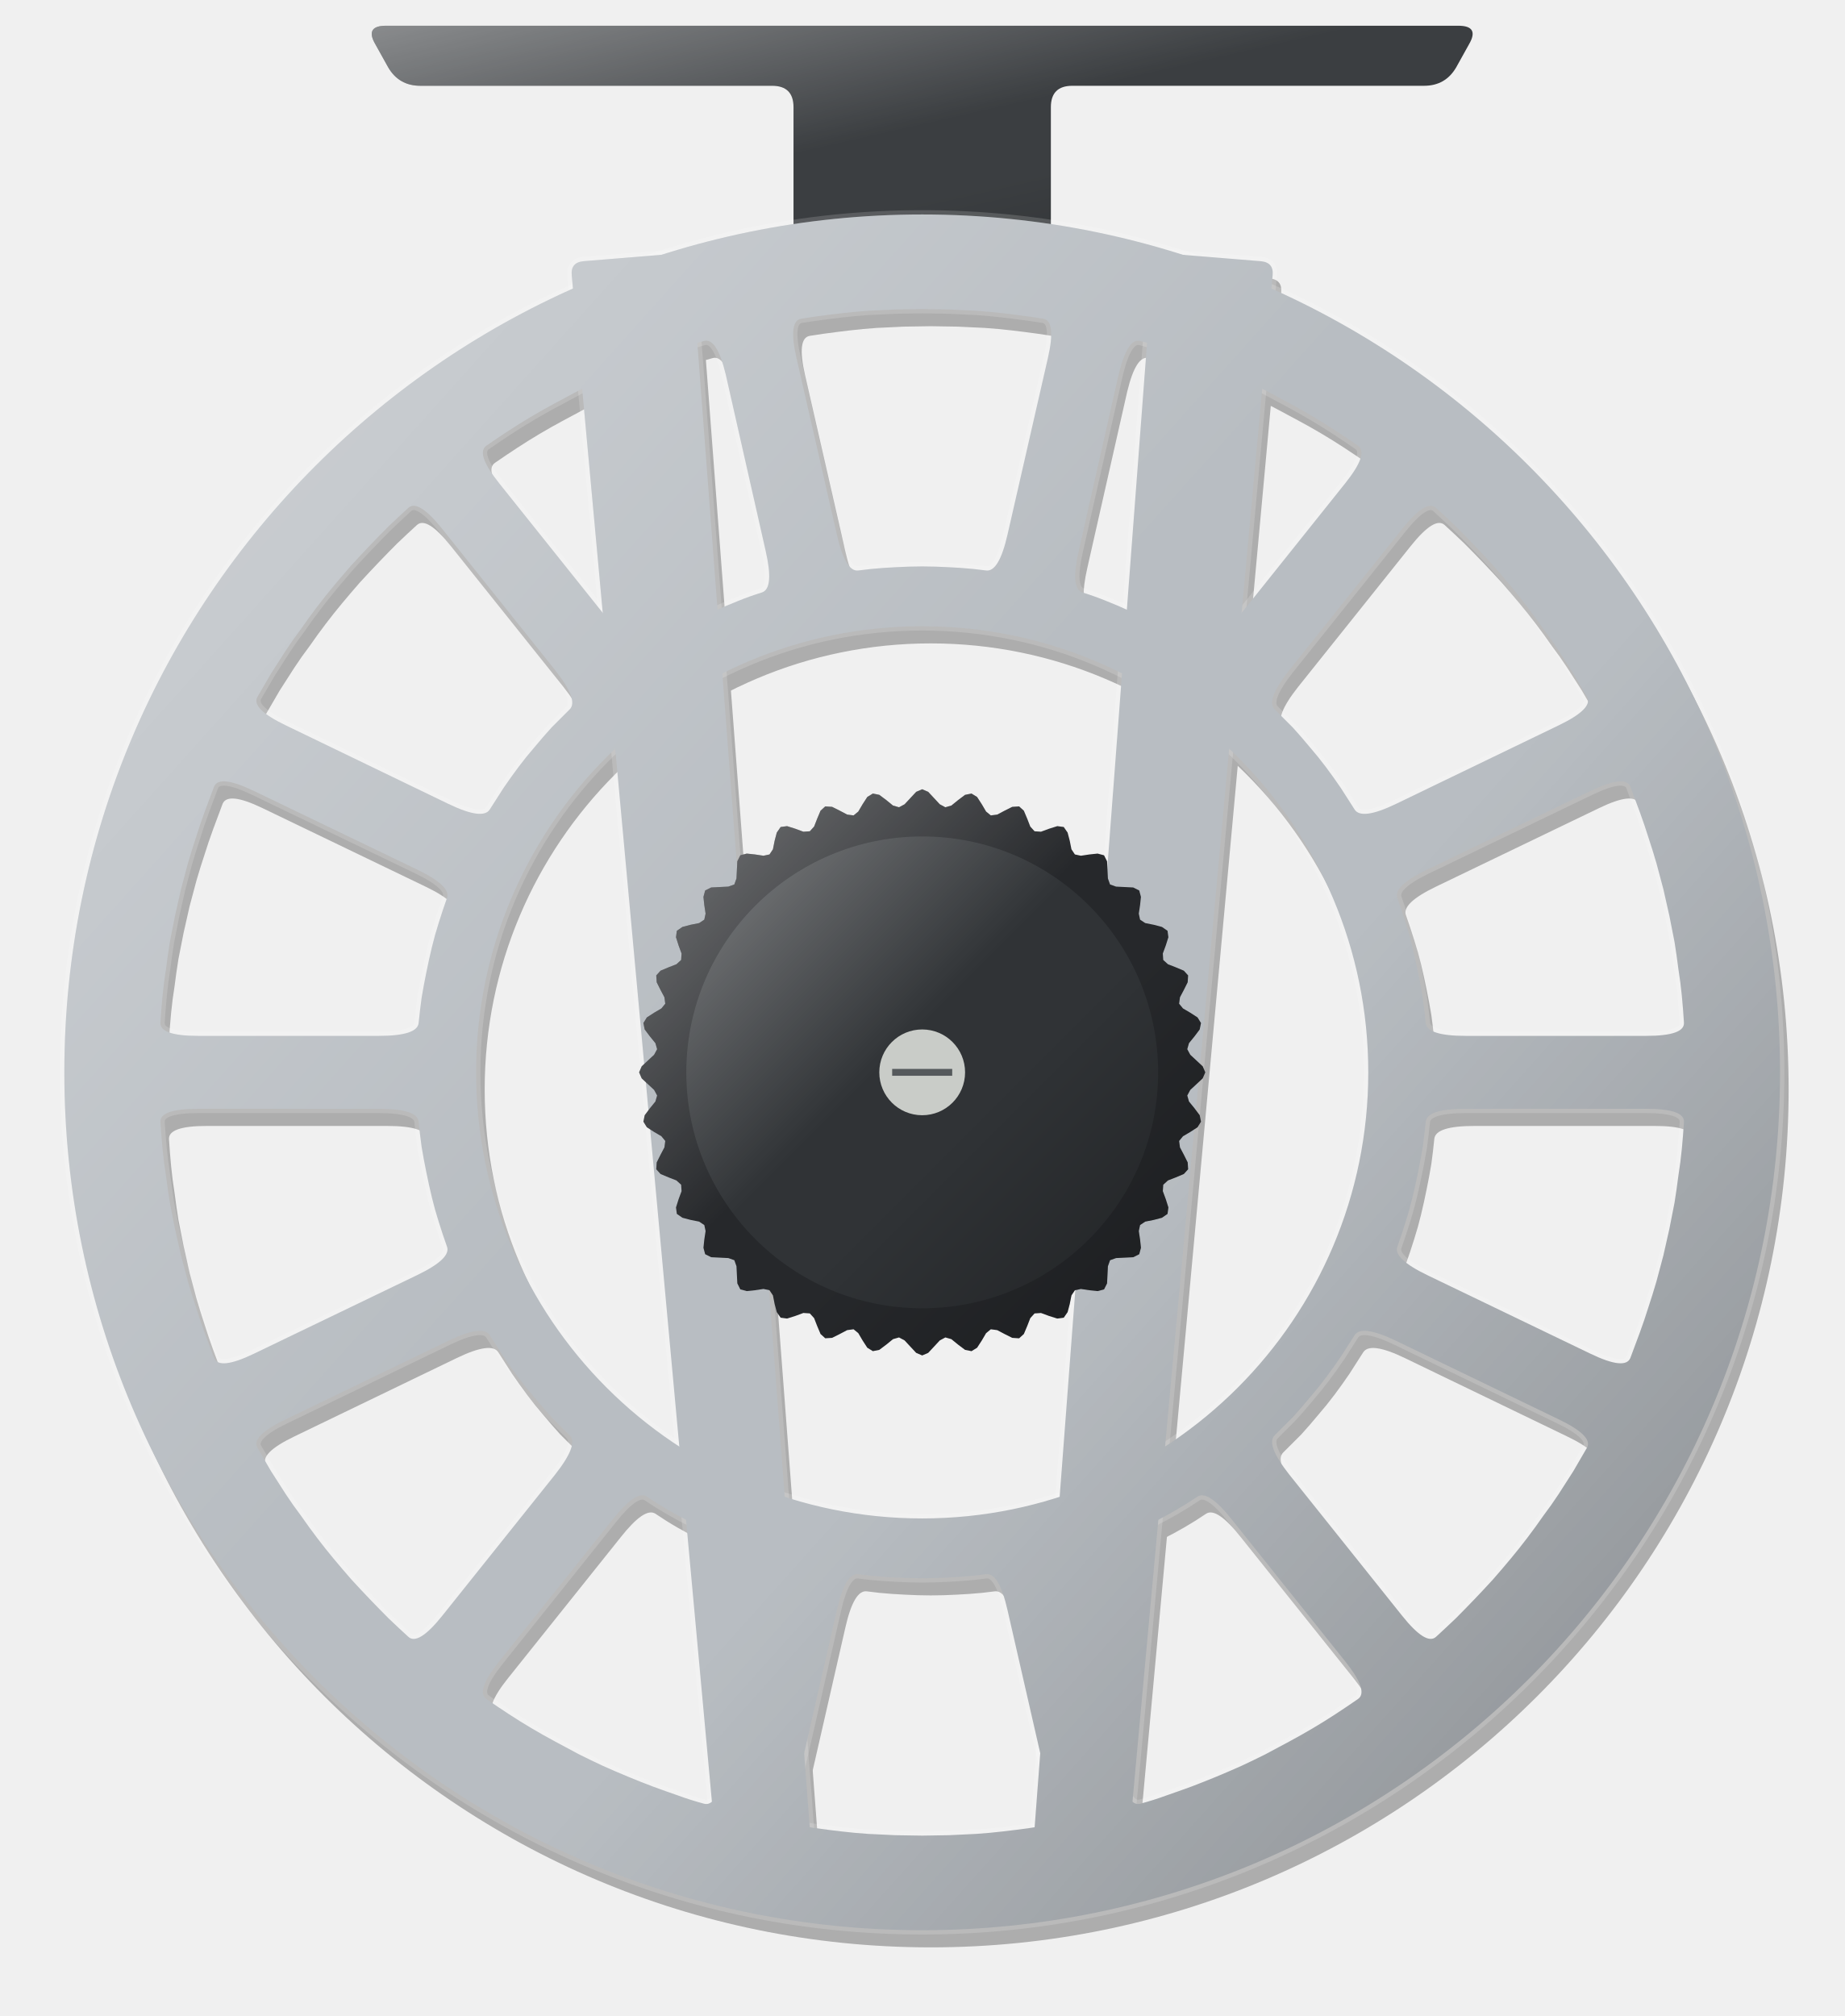
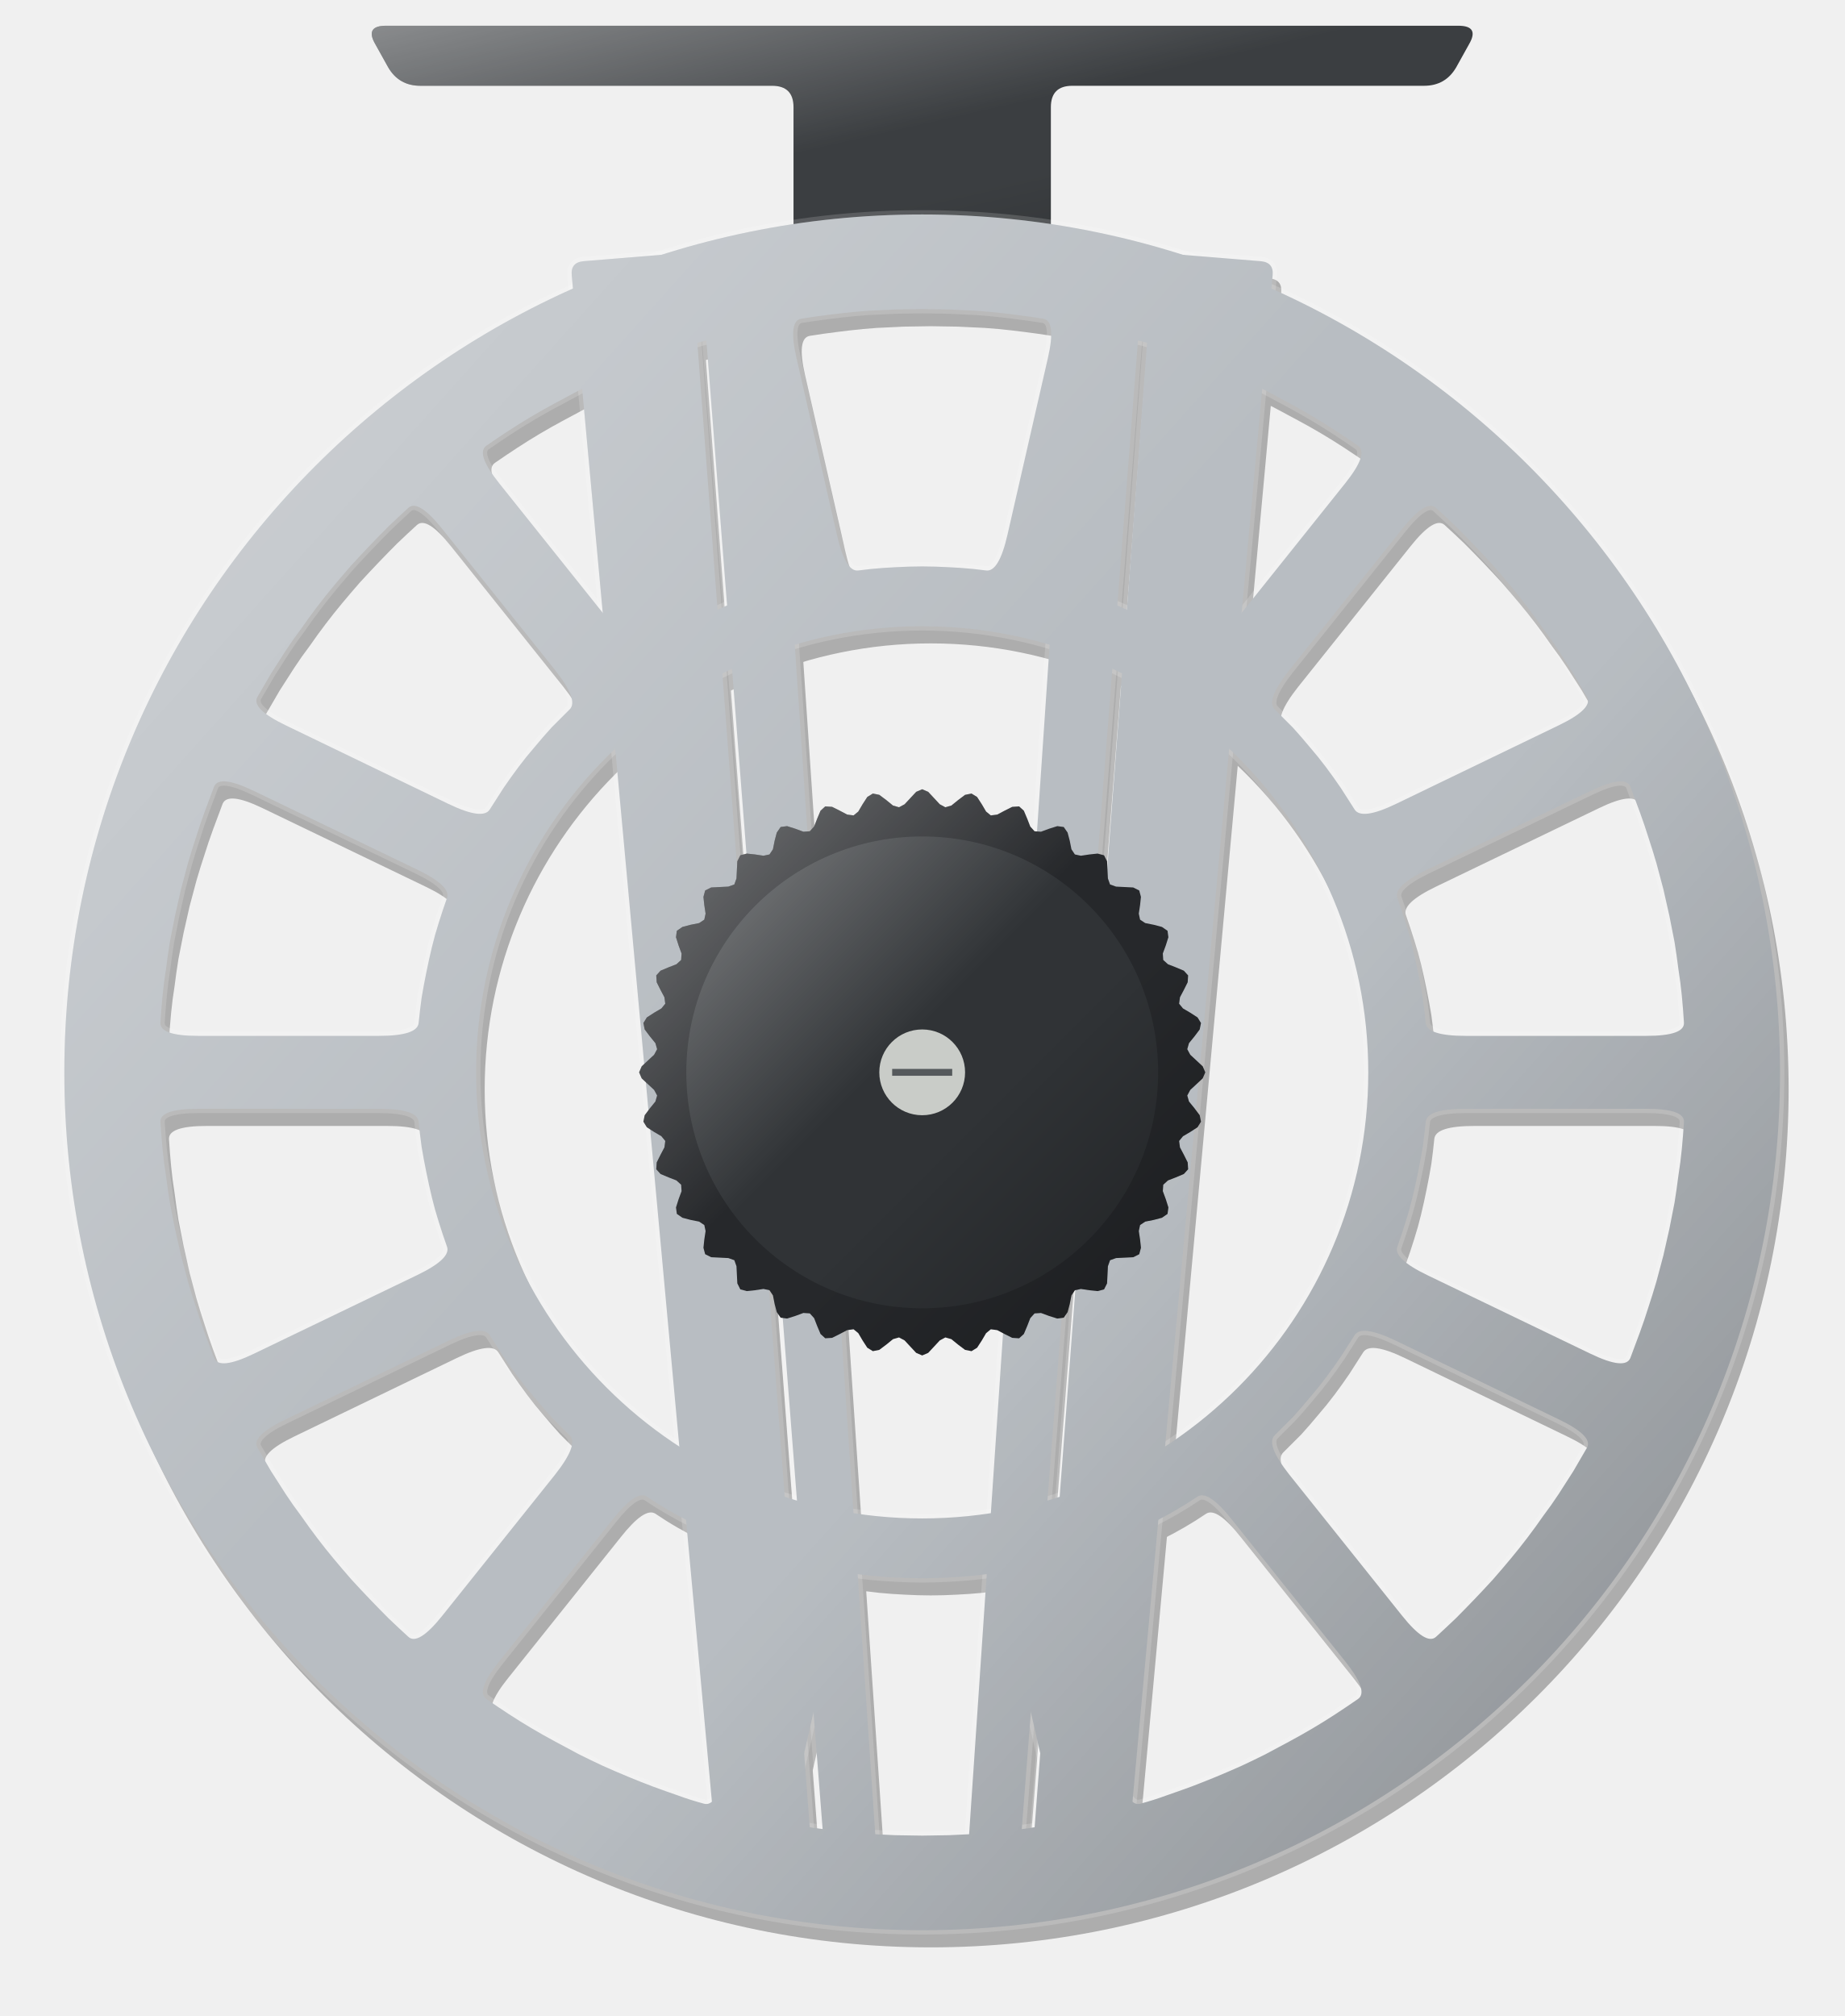
<svg xmlns="http://www.w3.org/2000/svg" viewBox="-215 -250 430 470" color="#b8bdc2">
  <defs>
    <linearGradient id="sheen" x1="0" y1="0" x2="1" y2="1">
      <stop offset="0" stop-color="#fff" stop-opacity=".4" />
      <stop offset=".45" stop-color="#fff" stop-opacity="0" />
      <stop offset=".6" stop-color="#000" stop-opacity="0" />
      <stop offset="1" stop-color="#000" stop-opacity=".3" />
    </linearGradient>
    <g id="back" fill-rule="evenodd" />
    <g id="body" fill-rule="evenodd">
      <path d="M-200 0a200 200 0 1 0 400 0a200 200 0 1 0 -400 0ZM-104 0a104 104 0 1 0 208 0a104 104 0 1 0 -208 0ZM45.8 -162.7Q47.9 -171.4 50.9 -170.5L50.9 -170.5Q53.9 -169.7 56.9 -168.6L56.9 -168.6Q59.8 -167.6 62.8 -166.5L62.8 -166.5Q65.7 -165.4 68.6 -164.2L68.6 -164.2Q71.5 -163 74.4 -161.7L74.4 -161.7Q77.2 -160.4 80 -159L80 -159Q82.8 -157.5 85.6 -156L85.6 -156Q88.4 -154.5 91.1 -152.9L91.1 -152.9Q93.8 -151.3 96.4 -149.6L96.4 -149.6Q99 -147.9 101.6 -146.1L101.6 -146.1Q104.2 -144.3 98.6 -137.3L72.3 -104.4Q66.7 -97.3 64.2 -98.9L64.2 -98.9Q61.7 -100.6 59.1 -102.1L59.1 -102.1Q56.5 -103.6 53.9 -104.9L53.9 -104.9Q51.2 -106.3 48.5 -107.5L48.5 -107.5Q45.7 -108.8 42.9 -109.9L42.9 -109.9Q40.2 -111 37.3 -111.9L37.3 -111.9Q34.5 -112.9 36.5 -121.6ZM111.9 -126.7Q117.5 -133.7 119.8 -131.6L119.8 -131.6Q122.1 -129.5 124.4 -127.3L124.4 -127.3Q126.6 -125.1 128.8 -122.8L128.8 -122.8Q131 -120.5 133.1 -118.2L133.1 -118.2Q135.2 -115.8 137.2 -113.4L137.2 -113.4Q139.2 -111 141.1 -108.5L141.1 -108.5Q143 -106 144.8 -103.4L144.8 -103.4Q146.7 -100.9 148.4 -98.3L148.4 -98.3Q150.1 -95.6 151.8 -93L151.8 -93Q153.4 -90.3 155 -87.5L155 -87.5Q156.5 -84.8 148.4 -80.9L110.5 -62.6Q102.4 -58.7 100.8 -61.3L100.8 -61.3Q99.2 -63.8 97.6 -66.3L97.6 -66.3Q95.9 -68.8 94.1 -71.2L94.1 -71.2Q92.3 -73.6 90.3 -75.9L90.3 -75.9Q88.4 -78.2 86.4 -80.4L86.4 -80.4Q84.3 -82.5 82.2 -84.6L82.2 -84.6Q80 -86.7 85.6 -93.8ZM155.8 -65.6Q163.9 -69.5 165.1 -66.6L165.1 -66.6Q166.2 -63.7 167.3 -60.7L167.3 -60.7Q168.4 -57.7 169.3 -54.8L169.3 -54.8Q170.3 -51.8 171.2 -48.7L171.2 -48.7Q172 -45.7 172.8 -42.7L172.8 -42.7Q173.5 -39.6 174.2 -36.5L174.2 -36.5Q174.8 -33.5 175.4 -30.4L175.4 -30.4Q175.9 -27.3 176.3 -24.1L176.3 -24.1Q176.8 -21 177.1 -17.9L177.1 -17.9Q177.4 -14.8 177.6 -11.6L177.6 -11.6Q177.8 -8.5 168.8 -8.5L126.7 -8.5Q117.7 -8.5 117.4 -11.5L117.4 -11.5Q117.1 -14.5 116.7 -17.4L116.7 -17.4Q116.2 -20.4 115.6 -23.3L115.6 -23.3Q115 -26.3 114.3 -29.2L114.3 -29.2Q113.6 -32.1 112.7 -34.9L112.7 -34.9Q111.8 -37.8 110.8 -40.6L110.8 -40.6Q109.7 -43.4 117.8 -47.3ZM168.8 8.5Q177.8 8.5 177.6 11.6L177.6 11.6Q177.4 14.8 177.1 17.9L177.1 17.9Q176.8 21 176.3 24.1L176.3 24.1Q175.9 27.3 175.4 30.4L175.4 30.4Q174.8 33.5 174.2 36.5L174.2 36.5Q173.5 39.6 172.8 42.7L172.8 42.7Q172 45.7 171.2 48.7L171.2 48.7Q170.3 51.8 169.3 54.8L169.3 54.8Q168.4 57.7 167.3 60.7L167.3 60.7Q166.2 63.7 165.1 66.6L165.1 66.6Q163.9 69.5 155.8 65.6L117.8 47.3Q109.7 43.4 110.8 40.6L110.8 40.6Q111.8 37.8 112.7 34.9L112.7 34.9Q113.6 32.1 114.3 29.2L114.3 29.2Q115 26.3 115.6 23.3L115.6 23.3Q116.2 20.4 116.7 17.4L116.7 17.4Q117.1 14.5 117.4 11.5L117.4 11.5Q117.7 8.5 126.7 8.5ZM148.4 80.9Q156.5 84.8 155 87.5L155 87.5Q153.4 90.3 151.8 93L151.8 93Q150.1 95.6 148.4 98.3L148.4 98.3Q146.7 100.9 144.8 103.4L144.8 103.4Q143 106 141.1 108.5L141.1 108.5Q139.2 111 137.2 113.4L137.2 113.4Q135.2 115.8 133.1 118.2L133.1 118.2Q131 120.5 128.8 122.8L128.8 122.8Q126.6 125.1 124.4 127.3L124.4 127.3Q122.1 129.5 119.8 131.6L119.8 131.6Q117.5 133.7 111.9 126.7L85.6 93.8Q80 86.7 82.2 84.6L82.2 84.6Q84.3 82.5 86.4 80.4L86.4 80.4Q88.4 78.2 90.3 75.9L90.3 75.9Q92.3 73.6 94.1 71.2L94.1 71.2Q95.9 68.8 97.6 66.3L97.6 66.3Q99.2 63.8 100.8 61.3L100.8 61.3Q102.4 58.7 110.5 62.6ZM98.6 137.3Q104.2 144.3 101.6 146.1L101.6 146.1Q99 147.9 96.4 149.6L96.4 149.6Q93.8 151.3 91.1 152.9L91.1 152.9Q88.4 154.5 85.6 156L85.6 156Q82.8 157.5 80 159L80 159Q77.2 160.4 74.4 161.7L74.4 161.7Q71.5 163 68.6 164.2L68.6 164.2Q65.7 165.4 62.8 166.5L62.8 166.5Q59.8 167.6 56.9 168.6L56.9 168.6Q53.9 169.7 50.9 170.5L50.9 170.5Q47.9 171.4 45.8 162.7L36.5 121.6Q34.5 112.9 37.3 111.9L37.3 111.9Q40.2 111 42.9 109.9L42.9 109.9Q45.7 108.8 48.5 107.5L48.5 107.5Q51.2 106.3 53.9 104.9L53.9 104.9Q56.5 103.6 59.1 102.1L59.1 102.1Q61.7 100.6 64.2 98.9L64.2 98.9Q66.7 97.3 72.3 104.4ZM29.3 166.5Q31.3 175.2 28.2 175.7L28.2 175.7Q25.1 176.2 21.9 176.6L21.9 176.6Q18.8 177 15.7 177.3L15.7 177.3Q12.6 177.6 9.4 177.7L9.4 177.7Q6.3 177.9 3.1 177.9L3.1 177.9Q0 178 -3.1 177.9L-3.1 177.9Q-6.3 177.9 -9.4 177.7L-9.4 177.7Q-12.6 177.6 -15.7 177.3L-15.7 177.3Q-18.8 177 -21.9 176.6L-21.9 176.6Q-25.1 176.2 -28.2 175.7L-28.2 175.7Q-31.3 175.2 -29.3 166.5L-19.9 125.4Q-17.9 116.6 -14.9 117L-14.9 117Q-12 117.4 -9 117.6L-9 117.6Q-6 117.8 -3 117.9L-3 117.9Q0 118 3 117.9L3 117.9Q6 117.8 9 117.6L9 117.6Q12 117.4 14.9 117L14.9 117Q17.9 116.6 19.9 125.4ZM-45.8 162.7Q-47.9 171.4 -50.9 170.5L-50.9 170.5Q-53.9 169.7 -56.9 168.6L-56.9 168.6Q-59.8 167.6 -62.8 166.5L-62.8 166.5Q-65.7 165.4 -68.6 164.2L-68.6 164.2Q-71.5 163 -74.4 161.7L-74.4 161.7Q-77.2 160.4 -80 159L-80 159Q-82.8 157.5 -85.6 156L-85.6 156Q-88.4 154.5 -91.1 152.9L-91.1 152.9Q-93.8 151.3 -96.4 149.6L-96.4 149.6Q-99 147.9 -101.6 146.1L-101.6 146.1Q-104.2 144.3 -98.6 137.3L-72.3 104.4Q-66.7 97.3 -64.2 98.9L-64.2 98.9Q-61.7 100.6 -59.1 102.1L-59.1 102.1Q-56.5 103.6 -53.9 104.9L-53.9 104.9Q-51.2 106.3 -48.5 107.5L-48.5 107.5Q-45.7 108.8 -42.9 109.9L-42.9 109.9Q-40.2 111 -37.3 111.9L-37.3 111.9Q-34.5 112.9 -36.5 121.6ZM-111.9 126.7Q-117.5 133.7 -119.8 131.6L-119.8 131.6Q-122.1 129.5 -124.4 127.3L-124.4 127.3Q-126.6 125.1 -128.8 122.8L-128.8 122.8Q-131 120.5 -133.1 118.2L-133.1 118.2Q-135.2 115.8 -137.2 113.4L-137.2 113.4Q-139.2 111 -141.1 108.5L-141.1 108.5Q-143 106 -144.8 103.4L-144.8 103.4Q-146.7 100.9 -148.4 98.3L-148.4 98.3Q-150.1 95.6 -151.8 93L-151.8 93Q-153.4 90.3 -155 87.5L-155 87.5Q-156.5 84.8 -148.4 80.9L-110.5 62.6Q-102.4 58.7 -100.8 61.3L-100.8 61.3Q-99.2 63.8 -97.6 66.3L-97.6 66.3Q-95.9 68.8 -94.1 71.2L-94.1 71.2Q-92.3 73.6 -90.3 75.9L-90.3 75.9Q-88.4 78.2 -86.4 80.4L-86.4 80.4Q-84.3 82.5 -82.2 84.6L-82.2 84.6Q-80 86.7 -85.6 93.8ZM-155.8 65.6Q-163.9 69.5 -165.1 66.6L-165.1 66.6Q-166.2 63.7 -167.3 60.7L-167.3 60.7Q-168.4 57.7 -169.3 54.8L-169.3 54.8Q-170.3 51.8 -171.2 48.7L-171.2 48.7Q-172 45.7 -172.8 42.7L-172.8 42.7Q-173.5 39.6 -174.2 36.5L-174.2 36.5Q-174.8 33.5 -175.4 30.4L-175.4 30.4Q-175.9 27.3 -176.3 24.1L-176.3 24.1Q-176.8 21 -177.1 17.9L-177.1 17.9Q-177.4 14.8 -177.6 11.6L-177.6 11.6Q-177.8 8.5 -168.8 8.5L-126.7 8.5Q-117.7 8.5 -117.4 11.5L-117.4 11.5Q-117.1 14.5 -116.7 17.4L-116.7 17.4Q-116.2 20.4 -115.6 23.3L-115.6 23.3Q-115 26.3 -114.3 29.2L-114.3 29.2Q-113.6 32.1 -112.7 34.9L-112.7 34.9Q-111.8 37.8 -110.8 40.6L-110.8 40.6Q-109.7 43.4 -117.8 47.3ZM-168.8 -8.5Q-177.8 -8.5 -177.6 -11.6L-177.6 -11.6Q-177.4 -14.8 -177.1 -17.9L-177.1 -17.9Q-176.8 -21 -176.3 -24.1L-176.3 -24.1Q-175.9 -27.3 -175.4 -30.4L-175.4 -30.4Q-174.8 -33.5 -174.2 -36.5L-174.2 -36.5Q-173.5 -39.6 -172.8 -42.7L-172.8 -42.7Q-172 -45.7 -171.2 -48.7L-171.2 -48.7Q-170.3 -51.8 -169.3 -54.8L-169.3 -54.8Q-168.4 -57.7 -167.3 -60.7L-167.3 -60.7Q-166.2 -63.7 -165.1 -66.6L-165.1 -66.6Q-163.9 -69.5 -155.8 -65.6L-117.8 -47.3Q-109.7 -43.4 -110.8 -40.6L-110.8 -40.6Q-111.8 -37.8 -112.7 -34.9L-112.7 -34.9Q-113.6 -32.1 -114.3 -29.2L-114.3 -29.2Q-115 -26.3 -115.6 -23.3L-115.6 -23.3Q-116.2 -20.4 -116.7 -17.4L-116.7 -17.4Q-117.1 -14.5 -117.4 -11.5L-117.4 -11.5Q-117.7 -8.5 -126.7 -8.5ZM-148.4 -80.9Q-156.5 -84.8 -155 -87.5L-155 -87.5Q-153.4 -90.3 -151.8 -93L-151.8 -93Q-150.1 -95.6 -148.4 -98.3L-148.4 -98.3Q-146.7 -100.9 -144.8 -103.4L-144.8 -103.4Q-143 -106 -141.1 -108.5L-141.1 -108.5Q-139.2 -111 -137.2 -113.4L-137.2 -113.4Q-135.2 -115.8 -133.1 -118.2L-133.1 -118.2Q-131 -120.5 -128.8 -122.8L-128.8 -122.8Q-126.6 -125.1 -124.4 -127.3L-124.4 -127.3Q-122.1 -129.5 -119.8 -131.6L-119.8 -131.6Q-117.5 -133.7 -111.9 -126.7L-85.6 -93.8Q-80 -86.7 -82.2 -84.6L-82.2 -84.6Q-84.3 -82.5 -86.4 -80.4L-86.4 -80.4Q-88.4 -78.2 -90.3 -75.9L-90.3 -75.9Q-92.3 -73.6 -94.1 -71.2L-94.1 -71.2Q-95.9 -68.8 -97.6 -66.3L-97.6 -66.3Q-99.2 -63.8 -100.8 -61.3L-100.8 -61.3Q-102.4 -58.7 -110.5 -62.6ZM-98.6 -137.3Q-104.2 -144.3 -101.6 -146.1L-101.6 -146.1Q-99 -147.9 -96.4 -149.6L-96.4 -149.6Q-93.8 -151.3 -91.1 -152.9L-91.1 -152.9Q-88.4 -154.5 -85.6 -156L-85.6 -156Q-82.8 -157.5 -80 -159L-80 -159Q-77.2 -160.4 -74.4 -161.7L-74.4 -161.7Q-71.5 -163 -68.6 -164.2L-68.6 -164.2Q-65.7 -165.4 -62.8 -166.5L-62.8 -166.5Q-59.8 -167.6 -56.9 -168.6L-56.9 -168.6Q-53.9 -169.7 -50.9 -170.5L-50.9 -170.5Q-47.9 -171.4 -45.8 -162.7L-36.5 -121.6Q-34.5 -112.9 -37.3 -111.9L-37.3 -111.9Q-40.2 -111 -42.9 -109.9L-42.9 -109.9Q-45.7 -108.8 -48.5 -107.5L-48.5 -107.5Q-51.2 -106.3 -53.9 -104.9L-53.9 -104.9Q-56.5 -103.6 -59.1 -102.1L-59.1 -102.1Q-61.7 -100.6 -64.2 -98.9L-64.2 -98.9Q-66.7 -97.3 -72.3 -104.4ZM-29.3 -166.5Q-31.3 -175.2 -28.2 -175.7L-28.2 -175.7Q-25.1 -176.2 -21.9 -176.6L-21.9 -176.6Q-18.8 -177 -15.7 -177.3L-15.7 -177.3Q-12.6 -177.6 -9.4 -177.7L-9.4 -177.7Q-6.3 -177.9 -3.1 -177.9L-3.1 -177.9Q0 -178 3.1 -177.9L3.1 -177.9Q6.3 -177.9 9.4 -177.7L9.4 -177.7Q12.6 -177.6 15.7 -177.3L15.7 -177.3Q18.8 -177 21.9 -176.6L21.9 -176.6Q25.1 -176.2 28.2 -175.7L28.2 -175.7Q31.3 -175.2 29.3 -166.5L19.9 -125.4Q17.9 -116.6 14.9 -117L14.9 -117Q12 -117.4 9 -117.6L9 -117.6Q6 -117.8 3 -117.9L3 -117.9Q0 -118 -3 -117.9L-3 -117.9Q-6 -117.8 -9 -117.6L-9 -117.6Q-12 -117.4 -14.9 -117L-14.9 -117Q-17.9 -116.6 -19.9 -125.4Z" />
      <path d="M-79 -189.1Q-82 -188.8 -81.7 -185.8L-47.2 189.9Q-47 192.9 -44 192.7L-28 191.3Q-25 191.1 -25.3 188.1L-53.8 -188.2Q-54 -191.2 -57 -190.9Z" />
      <path d="M57 -190.9Q54 -191.2 53.8 -188.2L25.3 188.1Q25 191.1 28 191.3L44 192.7Q47 192.9 47.2 189.9L81.7 -185.8Q82 -188.8 79 -189.1Z" />
+       <path d="M-49 -191.6Q-52 -191.4 -51.7 -188.4L-22.2 189.4Q-22 192.4 -19 192.2L-13 191.8Q-10 191.6 -10.2 188.6L-35.8 -189.6Q-36 -192.6 -39 -192.4Z" />
+       <path d="M39 -192.4Q36 -192.6 35.8 -189.6L10.2 188.6Q10 191.6 13 191.8L19 192.2Q22 192.4 22.2 189.4L51.7 -188.4Q52 -191.4 49 -191.6Z" />
    </g>
    <mask id="body-mask">
      <use href="#body" fill="#fff" />
    </mask>
  </defs>
  <path d="M-127.5 -239.7Q-130 -244 -125 -244L125 -244Q130 -244 127.5 -239.7L124.5 -234.3Q122 -230 117 -230L35 -230Q30 -230 30 -225L30 -191Q30 -186 25 -186L-25 -186Q-30 -186 -30 -191L-30 -225Q-30 -230 -35 -230L-117 -230Q-122 -230 -124.5 -234.3Z" fill="#3b3e41" />
  <path d="M-127.5 -239.7Q-130 -244 -125 -244L125 -244Q130 -244 127.5 -239.7L124.5 -234.3Q122 -230 117 -230L35 -230Q30 -230 30 -225L30 -191Q30 -186 25 -186L-25 -186Q-30 -186 -30 -191L-30 -225Q-30 -230 -35 -230L-117 -230Q-122 -230 -124.5 -234.3Z" fill="url(#sheen)" />
  <use href="#body" fill="#000" opacity=".28" transform="translate(2 4)" />
  <use href="#body" fill="none" stroke="#fff" stroke-opacity=".16" stroke-width="2" />
  <use href="#body" fill="currentColor" />
  <rect x="-215" y="-250" width="430" height="470" fill="url(#sheen)" mask="url(#body-mask)" />
  <path d="M66 0L65.4 1.4L63.9 2.8L62.5 4.1L61.8 5.4L62.2 6.8L63.5 8.4L64.7 10L65 11.5L64.2 12.8L62.5 13.9L60.8 14.9L59.9 16L60.1 17.5L61 19.2L61.9 21L62 22.6L61 23.7L59.1 24.5L57.3 25.2L56.2 26.2L56.1 27.7L56.8 29.6L57.4 31.5L57.2 33L55.9 33.9L54 34.4L52 34.8L50.8 35.6L50.5 37L50.8 39L51 40.9L50.6 42.4L49.2 43.1L47.2 43.2L45.2 43.3L43.8 43.8L43.3 45.2L43.2 47.2L43.1 49.2L42.4 50.6L40.9 51L39 50.8L37 50.5L35.6 50.8L34.8 52L34.4 54L33.9 55.9L33 57.2L31.5 57.4L29.6 56.8L27.7 56.1L26.2 56.2L25.2 57.3L24.5 59.1L23.7 61L22.6 62L21 61.9L19.2 61L17.5 60.1L16 59.9L14.9 60.8L13.9 62.5L12.8 64.2L11.5 65L10 64.7L8.4 63.5L6.8 62.2L5.4 61.8L4.1 62.5L2.8 63.9L1.4 65.4L0 66L-1.4 65.4L-2.8 63.9L-4.1 62.5L-5.4 61.8L-6.8 62.2L-8.4 63.5L-10 64.7L-11.5 65L-12.8 64.2L-13.9 62.5L-14.9 60.8L-16 59.9L-17.5 60.1L-19.2 61L-21 61.9L-22.6 62L-23.7 61L-24.5 59.1L-25.2 57.3L-26.2 56.2L-27.7 56.1L-29.6 56.8L-31.5 57.4L-33 57.2L-33.9 55.9L-34.4 54L-34.8 52L-35.6 50.8L-37 50.5L-39 50.8L-40.9 51L-42.4 50.6L-43.1 49.2L-43.2 47.2L-43.3 45.2L-43.8 43.8L-45.2 43.3L-47.2 43.2L-49.2 43.1L-50.6 42.4L-51 40.9L-50.8 39L-50.5 37L-50.8 35.6L-52 34.8L-54 34.4L-55.9 33.9L-57.2 33L-57.4 31.5L-56.8 29.6L-56.1 27.7L-56.2 26.2L-57.3 25.2L-59.1 24.5L-61 23.7L-62 22.6L-61.9 21L-61 19.2L-60.1 17.5L-59.9 16L-60.8 14.9L-62.5 13.9L-64.2 12.8L-65 11.5L-64.7 10L-63.5 8.4L-62.2 6.8L-61.8 5.4L-62.5 4.1L-63.9 2.8L-65.4 1.4L-66 0L-65.4 -1.4L-63.9 -2.8L-62.5 -4.1L-61.8 -5.4L-62.2 -6.8L-63.5 -8.4L-64.7 -10L-65 -11.5L-64.2 -12.8L-62.5 -13.9L-60.8 -14.9L-59.9 -16L-60.1 -17.5L-61 -19.2L-61.9 -21L-62 -22.6L-61 -23.7L-59.1 -24.5L-57.3 -25.2L-56.2 -26.2L-56.1 -27.7L-56.8 -29.6L-57.4 -31.5L-57.2 -33L-55.9 -33.9L-54 -34.4L-52 -34.8L-50.8 -35.6L-50.5 -37L-50.8 -39L-51 -40.9L-50.6 -42.4L-49.2 -43.1L-47.2 -43.2L-45.2 -43.3L-43.8 -43.8L-43.3 -45.2L-43.2 -47.2L-43.1 -49.2L-42.4 -50.6L-40.9 -51L-39 -50.8L-37 -50.5L-35.6 -50.8L-34.8 -52L-34.4 -54L-33.9 -55.9L-33 -57.2L-31.5 -57.4L-29.6 -56.8L-27.7 -56.1L-26.2 -56.2L-25.2 -57.3L-24.5 -59.1L-23.7 -61L-22.6 -62L-21 -61.9L-19.2 -61L-17.5 -60.1L-16 -59.9L-14.9 -60.8L-13.9 -62.5L-12.8 -64.2L-11.5 -65L-10 -64.7L-8.4 -63.5L-6.8 -62.2L-5.4 -61.8L-4.1 -62.5L-2.8 -63.9L-1.4 -65.4L0 -66L1.4 -65.4L2.8 -63.9L4.1 -62.5L5.4 -61.8L6.8 -62.2L8.4 -63.5L10 -64.7L11.5 -65L12.8 -64.2L13.9 -62.5L14.9 -60.8L16 -59.9L17.5 -60.1L19.2 -61L21 -61.9L22.6 -62L23.7 -61L24.5 -59.1L25.2 -57.3L26.2 -56.2L27.7 -56.1L29.6 -56.8L31.5 -57.4L33 -57.2L33.9 -55.9L34.4 -54L34.8 -52L35.6 -50.8L37 -50.5L39 -50.8L40.9 -51L42.4 -50.6L43.1 -49.2L43.2 -47.2L43.3 -45.2L43.8 -43.8L45.2 -43.3L47.2 -43.2L49.2 -43.1L50.6 -42.4L51 -40.9L50.8 -39L50.5 -37L50.8 -35.6L52 -34.8L54 -34.4L55.9 -33.9L57.2 -33L57.4 -31.5L56.8 -29.6L56.1 -27.7L56.2 -26.2L57.3 -25.2L59.1 -24.5L61 -23.7L62 -22.6L61.9 -21L61 -19.2L60.1 -17.5L59.9 -16L60.8 -14.9L62.5 -13.9L64.2 -12.8L65 -11.5L64.7 -10L63.5 -8.4L62.2 -6.8L61.8 -5.4L62.5 -4.1L63.9 -2.8L65.4 -1.4Z" fill="#26282b" />
  <path d="M66 0L65.4 1.4L63.9 2.8L62.5 4.1L61.8 5.4L62.2 6.8L63.5 8.4L64.7 10L65 11.5L64.2 12.8L62.5 13.9L60.8 14.9L59.9 16L60.1 17.5L61 19.2L61.9 21L62 22.6L61 23.7L59.1 24.5L57.3 25.2L56.2 26.2L56.1 27.7L56.8 29.6L57.4 31.5L57.2 33L55.9 33.9L54 34.4L52 34.8L50.8 35.6L50.5 37L50.8 39L51 40.9L50.6 42.4L49.2 43.1L47.2 43.2L45.2 43.3L43.8 43.8L43.3 45.2L43.2 47.2L43.1 49.2L42.4 50.6L40.9 51L39 50.8L37 50.5L35.6 50.8L34.8 52L34.4 54L33.9 55.9L33 57.2L31.5 57.4L29.6 56.8L27.7 56.1L26.2 56.2L25.2 57.3L24.5 59.1L23.7 61L22.6 62L21 61.9L19.2 61L17.5 60.1L16 59.9L14.9 60.8L13.9 62.5L12.8 64.2L11.5 65L10 64.7L8.4 63.5L6.8 62.2L5.4 61.8L4.1 62.5L2.8 63.9L1.4 65.4L0 66L-1.4 65.4L-2.8 63.9L-4.1 62.5L-5.4 61.8L-6.8 62.2L-8.4 63.5L-10 64.7L-11.5 65L-12.8 64.2L-13.9 62.5L-14.9 60.8L-16 59.9L-17.5 60.1L-19.2 61L-21 61.9L-22.6 62L-23.7 61L-24.5 59.1L-25.2 57.3L-26.2 56.2L-27.7 56.1L-29.6 56.8L-31.5 57.4L-33 57.2L-33.9 55.9L-34.4 54L-34.8 52L-35.6 50.8L-37 50.5L-39 50.8L-40.9 51L-42.4 50.6L-43.1 49.2L-43.2 47.2L-43.3 45.2L-43.8 43.8L-45.2 43.3L-47.2 43.2L-49.2 43.1L-50.6 42.4L-51 40.9L-50.8 39L-50.5 37L-50.8 35.6L-52 34.8L-54 34.4L-55.9 33.9L-57.2 33L-57.4 31.5L-56.8 29.6L-56.1 27.7L-56.2 26.2L-57.3 25.2L-59.1 24.5L-61 23.7L-62 22.6L-61.9 21L-61 19.2L-60.1 17.5L-59.9 16L-60.8 14.9L-62.5 13.9L-64.2 12.8L-65 11.5L-64.7 10L-63.5 8.4L-62.2 6.8L-61.8 5.4L-62.5 4.1L-63.9 2.8L-65.4 1.4L-66 0L-65.4 -1.4L-63.9 -2.8L-62.5 -4.1L-61.8 -5.4L-62.2 -6.8L-63.5 -8.4L-64.7 -10L-65 -11.5L-64.2 -12.8L-62.5 -13.9L-60.8 -14.9L-59.9 -16L-60.1 -17.5L-61 -19.2L-61.9 -21L-62 -22.6L-61 -23.7L-59.1 -24.5L-57.3 -25.2L-56.2 -26.2L-56.1 -27.7L-56.8 -29.6L-57.4 -31.5L-57.2 -33L-55.9 -33.9L-54 -34.4L-52 -34.8L-50.8 -35.6L-50.5 -37L-50.8 -39L-51 -40.9L-50.6 -42.4L-49.2 -43.1L-47.2 -43.2L-45.2 -43.3L-43.8 -43.8L-43.3 -45.2L-43.2 -47.2L-43.1 -49.2L-42.4 -50.6L-40.9 -51L-39 -50.8L-37 -50.5L-35.6 -50.8L-34.8 -52L-34.4 -54L-33.9 -55.9L-33 -57.2L-31.5 -57.4L-29.6 -56.8L-27.7 -56.1L-26.2 -56.2L-25.2 -57.3L-24.5 -59.1L-23.7 -61L-22.6 -62L-21 -61.9L-19.2 -61L-17.5 -60.1L-16 -59.9L-14.9 -60.8L-13.9 -62.5L-12.8 -64.2L-11.5 -65L-10 -64.7L-8.4 -63.5L-6.8 -62.2L-5.4 -61.8L-4.1 -62.5L-2.8 -63.9L-1.4 -65.4L0 -66L1.4 -65.4L2.8 -63.9L4.1 -62.5L5.4 -61.8L6.8 -62.2L8.4 -63.5L10 -64.7L11.5 -65L12.8 -64.2L13.9 -62.5L14.9 -60.8L16 -59.9L17.5 -60.1L19.2 -61L21 -61.9L22.6 -62L23.7 -61L24.5 -59.1L25.2 -57.3L26.2 -56.2L27.7 -56.1L29.6 -56.8L31.5 -57.4L33 -57.2L33.9 -55.9L34.4 -54L34.8 -52L35.6 -50.8L37 -50.5L39 -50.8L40.9 -51L42.4 -50.6L43.1 -49.2L43.2 -47.2L43.3 -45.2L43.8 -43.8L45.2 -43.3L47.2 -43.2L49.2 -43.1L50.6 -42.4L51 -40.9L50.8 -39L50.5 -37L50.8 -35.6L52 -34.8L54 -34.4L55.9 -33.9L57.2 -33L57.4 -31.5L56.8 -29.6L56.1 -27.7L56.2 -26.2L57.3 -25.2L59.1 -24.5L61 -23.7L62 -22.6L61.9 -21L61 -19.2L60.1 -17.5L59.9 -16L60.8 -14.9L62.5 -13.9L64.2 -12.8L65 -11.5L64.7 -10L63.5 -8.4L62.2 -6.8L61.8 -5.4L62.5 -4.1L63.9 -2.8L65.4 -1.4Z" fill="url(#sheen)" />
  <circle r="55" fill="#303336" />
  <circle r="55" fill="url(#sheen)" />
  <circle cx="0" cy="0" r="10" fill="#c9ccc8" />
  <path d="M-7 0L7 0" stroke="#55595c" stroke-width="1.6" />
</svg>
